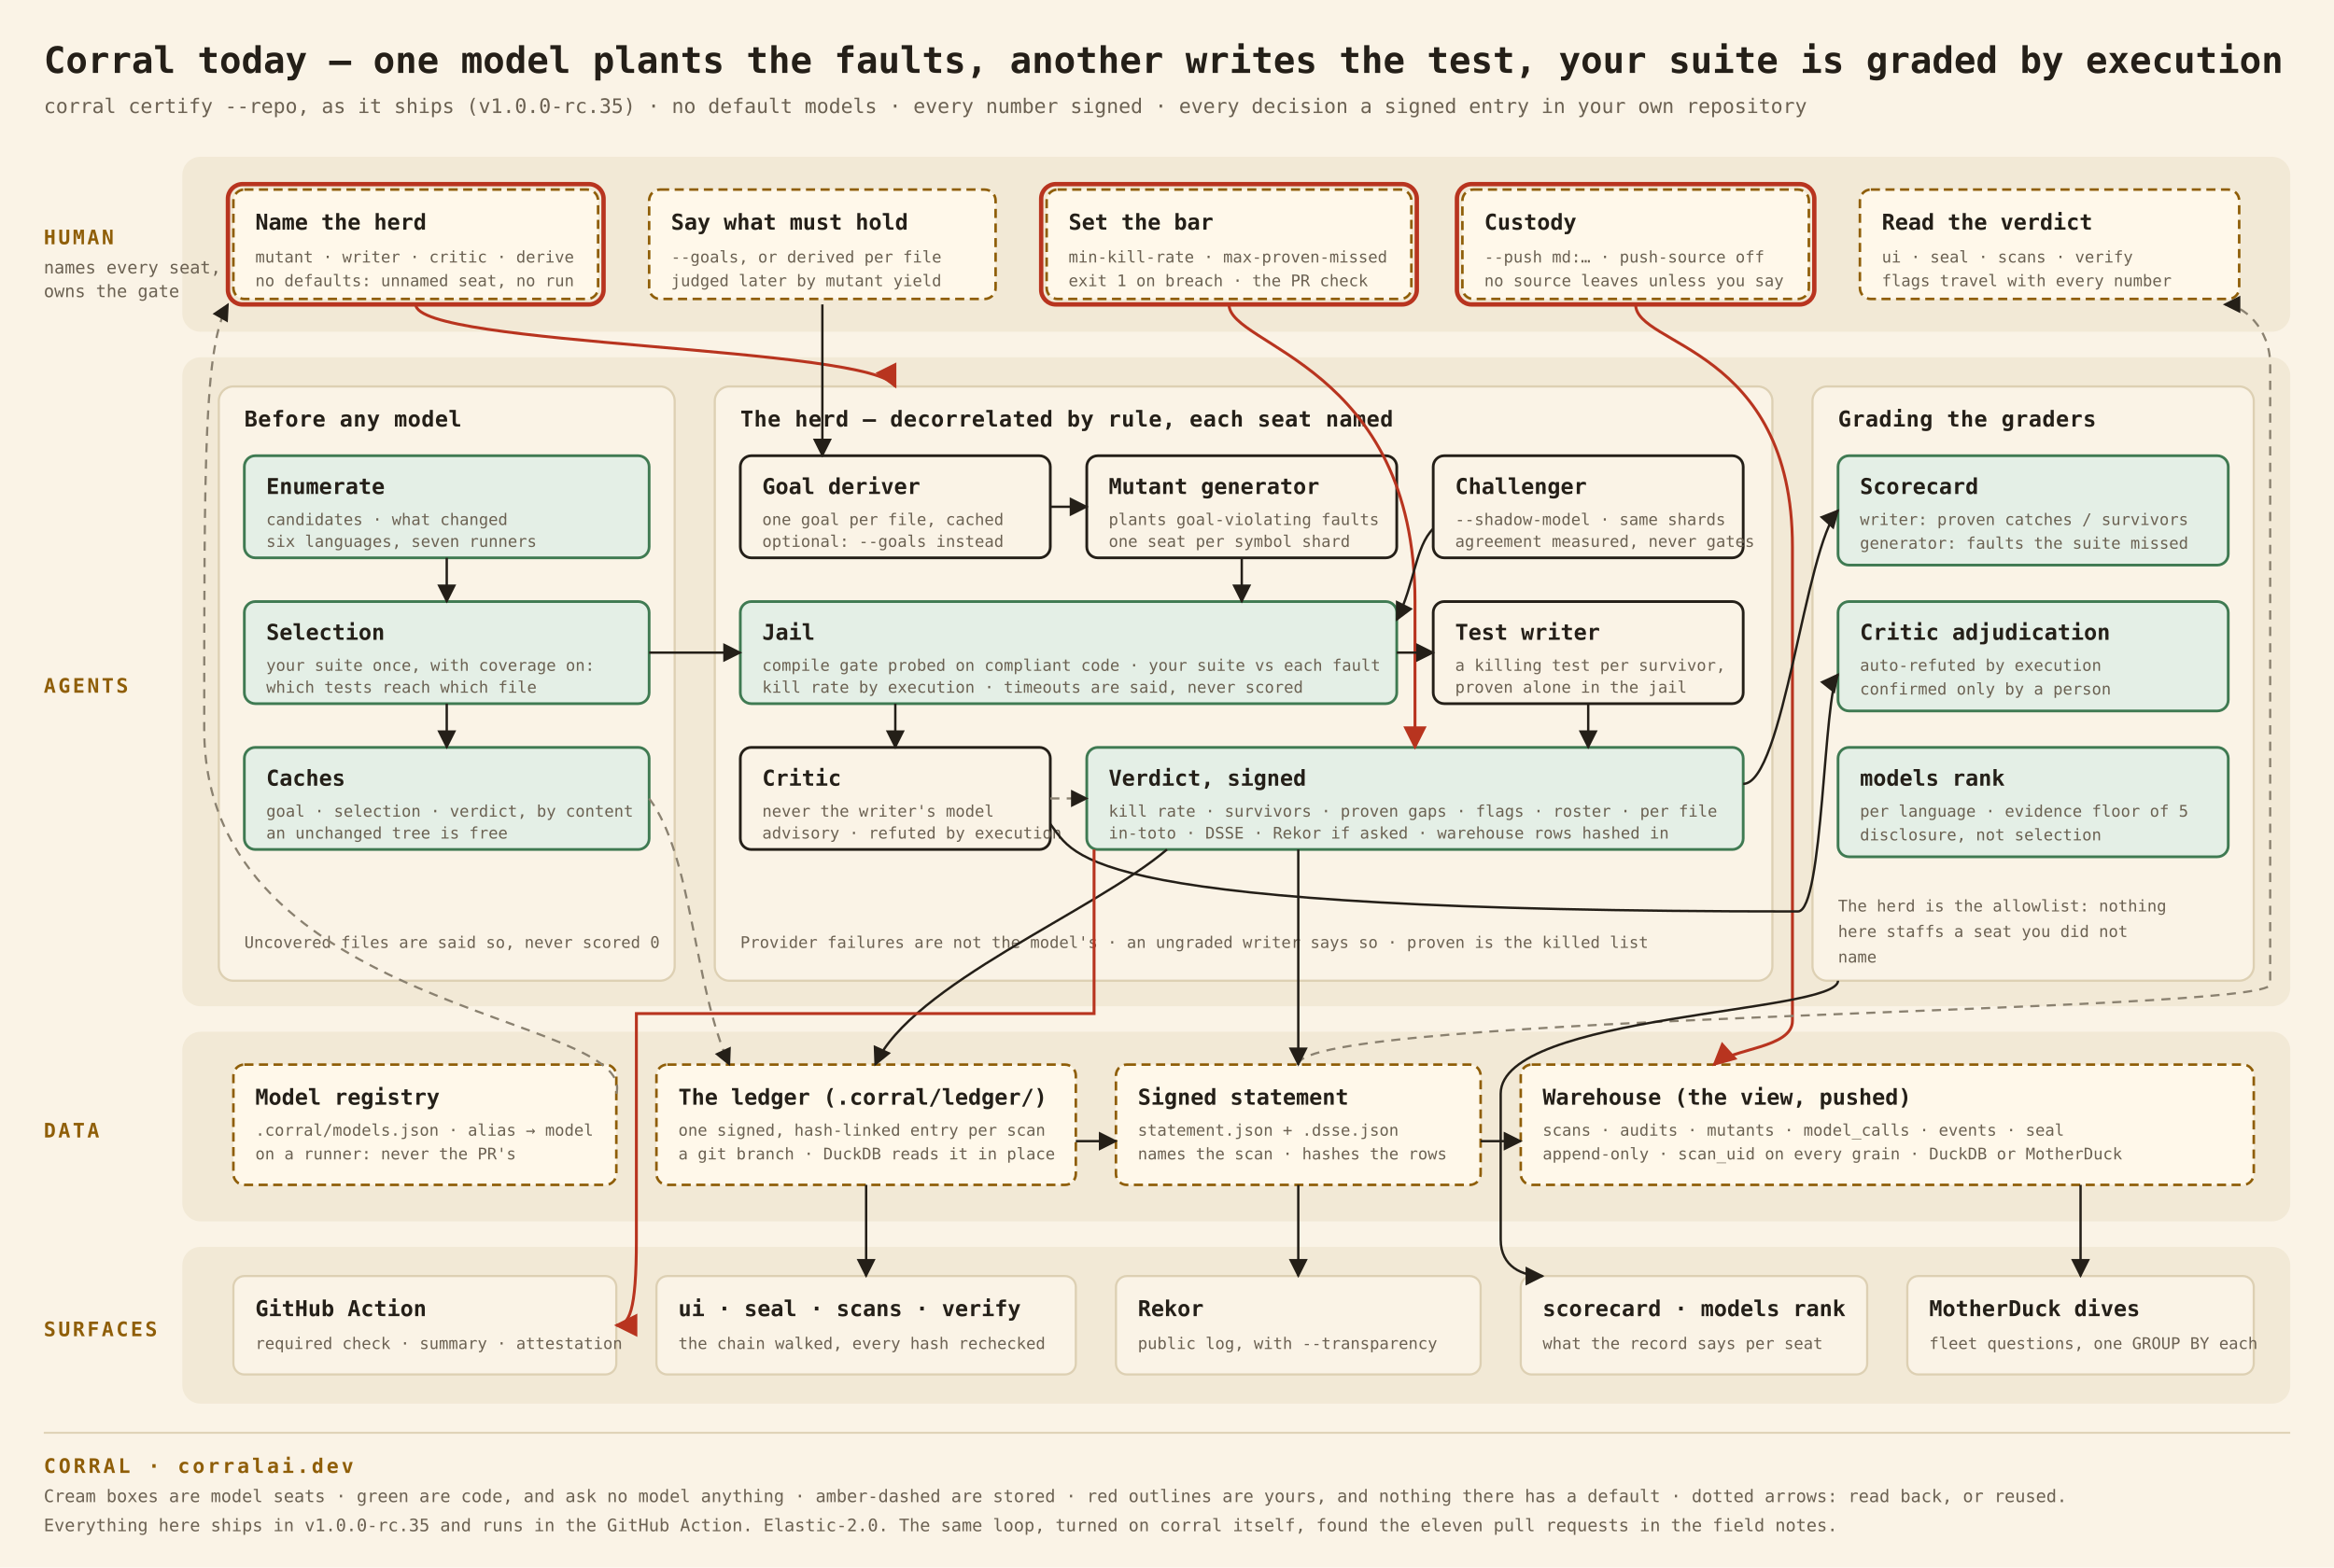
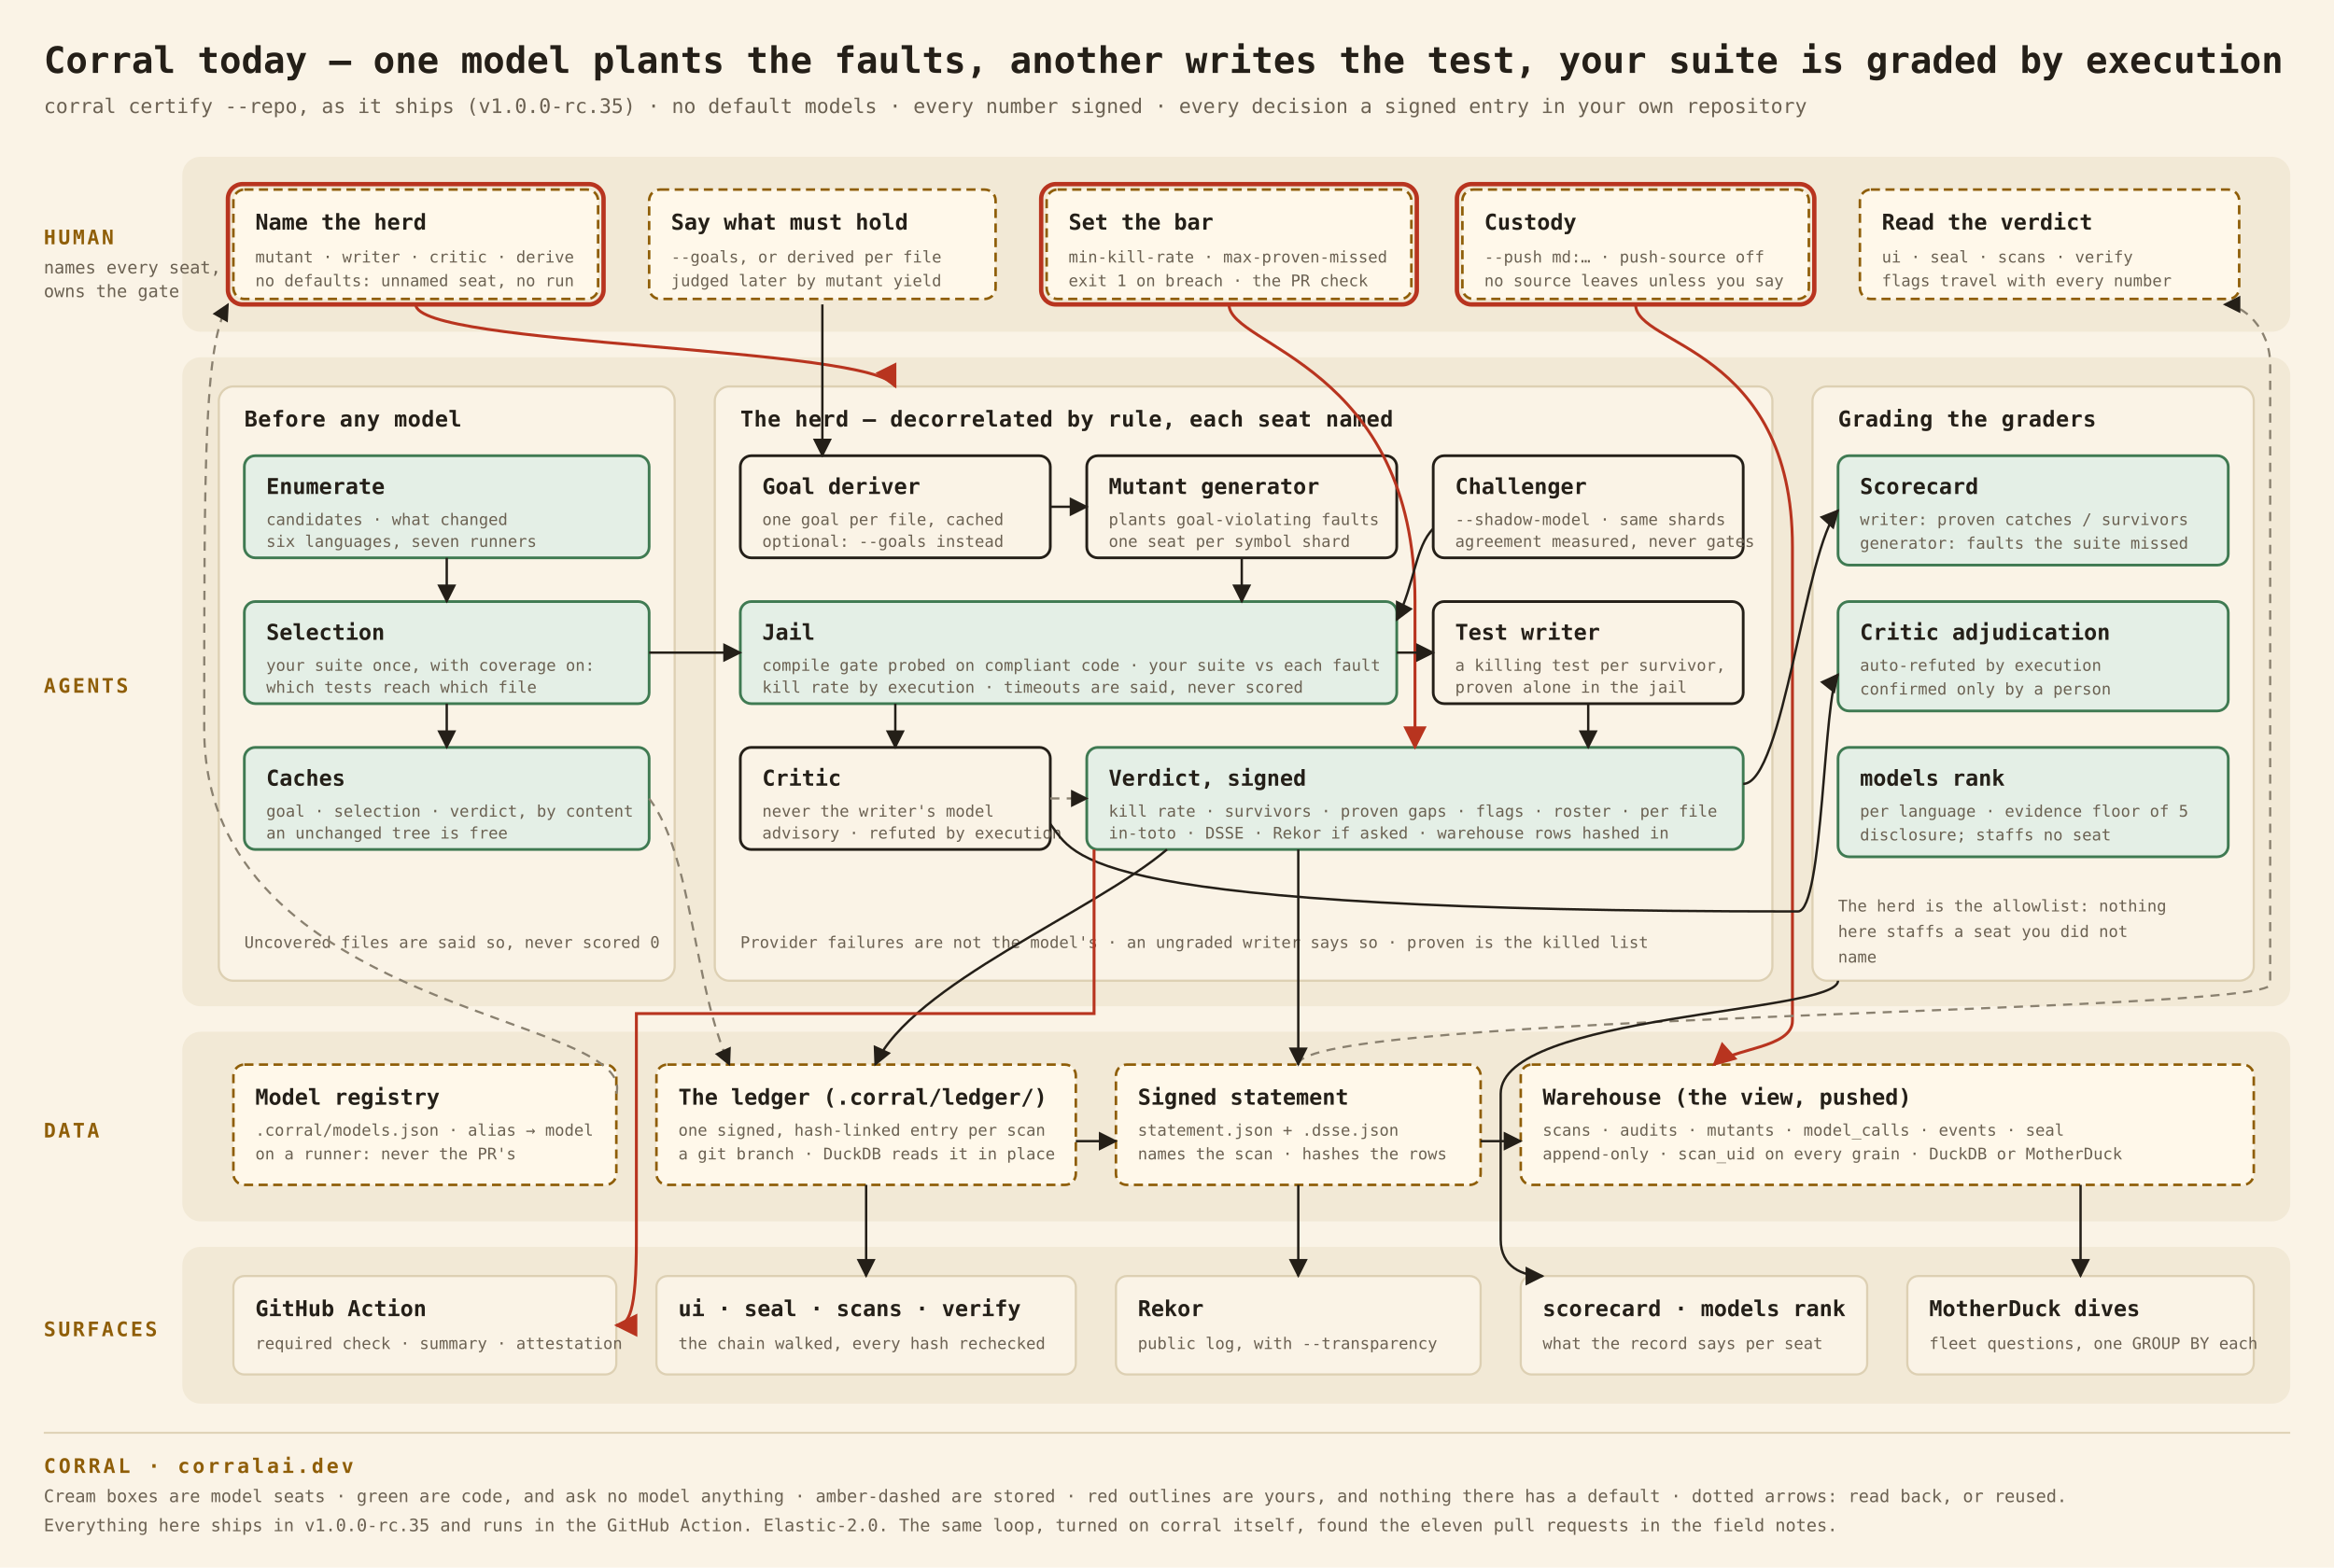
<svg xmlns="http://www.w3.org/2000/svg" width="1280" height="860" viewBox="0 0 1280 860" font-family="ui-monospace, SFMono-Regular, Menlo, 'Cascadia Code', 'Fira Code', monospace" font-size="12">
  <defs>
    <marker id="arr" viewBox="0 0 10 10" refX="9" refY="5" markerWidth="8" markerHeight="8" orient="auto-start-reverse">
      <path d="M0,0 L10,5 L0,10 z" fill="#241f18" />
    </marker>
    <marker id="arr-red" viewBox="0 0 10 10" refX="9" refY="5" markerWidth="8" markerHeight="8" orient="auto-start-reverse">
      <path d="M0,0 L10,5 L0,10 z" fill="#b8341f" />
    </marker>
    <style>
      .lane { fill: #f2e9d6; }
      .lanelabel { font-size: 11px; font-weight: 700; letter-spacing: .12em; fill: #8f5e08; }
      .group { fill: #faf3e6; stroke: #ddd0b3; stroke-width: 1.2; }
      .grouptitle { font-size: 12px; font-weight: 700; fill: #241f18; letter-spacing: .02em; }
      .agent { fill: #faf3e6; stroke: #241f18; stroke-width: 1.5; }
      .code { fill: #e4efe6; stroke: #3f7a52; stroke-width: 1.5; }
      .state { fill: #fff8ea; stroke: #8f5e08; stroke-width: 1.4; stroke-dasharray: 5 3; }
      .surface { fill: #faf3e6; stroke: #ddd0b3; stroke-width: 1.2; }
      .arm { fill: none; stroke: #b8341f; stroke-width: 2.4; }
      .t { font-size: 12px; font-weight: 700; fill: #241f18; }
      .s { font-size: 8.8px; fill: #6b6152; }
      .flow { fill: none; stroke: #241f18; stroke-width: 1.3; marker-end: url(#arr); }
      .flowred { fill: none; stroke: #b8341f; stroke-width: 1.6; marker-end: url(#arr-red); }
      .flowback { fill: none; stroke: #8a8170; stroke-width: 1.2; stroke-dasharray: 5 4; marker-end: url(#arr); }
      .title { font-size: 20px; font-weight: 700; fill: #241f18; }
      .subtitle { font-size: 11px; fill: #6b6152; }
      .key { font-size: 9.5px; fill: #6b6152; }
      .brand { font-size: 11px; font-weight: 700; fill: #8f5e08; letter-spacing: .14em; }
    </style>
  </defs>
  <rect width="1280" height="860" fill="#faf3e6" />
  <text x="24" y="40" class="title">Corral today — one model plants the faults, another writes the test, your suite is graded by execution</text>
  <text x="24" y="62" class="subtitle">corral certify --repo, as it ships (v1.0.0-rc.35) · no default models · every number signed · every decision a signed entry in your own repository</text>
  <rect x="100" y="86" width="1156" height="96" rx="10" class="lane" />
  <text x="24" y="134" class="lanelabel">HUMAN</text>
  <text x="24" y="150" class="key">names every seat,</text>
  <text x="24" y="163" class="key">owns the gate</text>
  <rect x="100" y="196" width="1156" height="356" rx="10" class="lane" />
  <text x="24" y="380" class="lanelabel">AGENTS</text>
  <rect x="100" y="566" width="1156" height="104" rx="10" class="lane" />
  <text x="24" y="624" class="lanelabel">DATA</text>
  <rect x="100" y="684" width="1156" height="86" rx="10" class="lane" />
  <text x="24" y="733" class="lanelabel">SURFACES</text>
  <g>
    <rect x="128" y="104" width="200" height="60" rx="6" class="state" />
    <rect x="125" y="101" width="206" height="66" rx="8" class="arm" />
    <text x="140" y="126" class="t">Name the herd</text>
    <text x="140" y="144" class="s">mutant · writer · critic · derive</text>
    <text x="140" y="157" class="s">no defaults: unnamed seat, no run</text>
  </g>
  <g>
    <rect x="356" y="104" width="190" height="60" rx="6" class="state" />
    <text x="368" y="126" class="t">Say what must hold</text>
    <text x="368" y="144" class="s">--goals, or derived per file</text>
    <text x="368" y="157" class="s">judged later by mutant yield</text>
  </g>
  <g>
    <rect x="574" y="104" width="200" height="60" rx="6" class="state" />
    <rect x="571" y="101" width="206" height="66" rx="8" class="arm" />
    <text x="586" y="126" class="t">Set the bar</text>
    <text x="586" y="144" class="s">min-kill-rate · max-proven-missed</text>
    <text x="586" y="157" class="s">exit 1 on breach · the PR check</text>
  </g>
  <g>
    <rect x="802" y="104" width="190" height="60" rx="6" class="state" />
    <rect x="799" y="101" width="196" height="66" rx="8" class="arm" />
    <text x="814" y="126" class="t">Custody</text>
    <text x="814" y="144" class="s">--push md:… · push-source off</text>
    <text x="814" y="157" class="s">no source leaves unless you say</text>
  </g>
  <g>
    <rect x="1020" y="104" width="208" height="60" rx="6" class="state" />
    <text x="1032" y="126" class="t">Read the verdict</text>
    <text x="1032" y="144" class="s">ui · seal · scans · verify</text>
    <text x="1032" y="157" class="s">flags travel with every number</text>
  </g>
  <rect x="120" y="212" width="250" height="326" rx="8" class="group" />
  <text x="134" y="234" class="grouptitle">Before any model</text>
  <g>
    <rect x="134" y="250" width="222" height="56" rx="6" class="code" />
    <text x="146" y="271" class="t">Enumerate</text>
    <text x="146" y="288" class="s">candidates · what changed</text>
    <text x="146" y="300" class="s">six languages, seven runners</text>
  </g>
  <g>
    <rect x="134" y="330" width="222" height="56" rx="6" class="code" />
    <text x="146" y="351" class="t">Selection</text>
    <text x="146" y="368" class="s">your suite once, with coverage on:</text>
    <text x="146" y="380" class="s">which tests reach which file</text>
  </g>
  <g>
    <rect x="134" y="410" width="222" height="56" rx="6" class="code" />
    <text x="146" y="431" class="t">Caches</text>
    <text x="146" y="448" class="s">goal · selection · verdict, by content</text>
    <text x="146" y="460" class="s">an unchanged tree is free</text>
  </g>
  <text x="134" y="520" class="s">Uncovered files are said so, never scored 0</text>
  <rect x="392" y="212" width="580" height="326" rx="8" class="group" />
  <text x="406" y="234" class="grouptitle">The herd — decorrelated by rule, each seat named</text>
  <g>
    <rect x="406" y="250" width="170" height="56" rx="6" class="agent" />
    <text x="418" y="271" class="t">Goal deriver</text>
    <text x="418" y="288" class="s">one goal per file, cached</text>
    <text x="418" y="300" class="s">optional: --goals instead</text>
  </g>
  <g>
    <rect x="596" y="250" width="170" height="56" rx="6" class="agent" />
    <text x="608" y="271" class="t">Mutant generator</text>
    <text x="608" y="288" class="s">plants goal-violating faults</text>
    <text x="608" y="300" class="s">one seat per symbol shard</text>
  </g>
  <g>
    <rect x="786" y="250" width="170" height="56" rx="6" class="agent" />
    <text x="798" y="271" class="t">Challenger</text>
    <text x="798" y="288" class="s">--shadow-model · same shards</text>
    <text x="798" y="300" class="s">agreement measured, never gates</text>
  </g>
  <g>
    <rect x="406" y="330" width="360" height="56" rx="6" class="code" />
    <text x="418" y="351" class="t">Jail</text>
    <text x="418" y="368" class="s">compile gate probed on compliant code · your suite vs each fault</text>
    <text x="418" y="380" class="s">kill rate by execution · timeouts are said, never scored</text>
  </g>
  <g>
    <rect x="786" y="330" width="170" height="56" rx="6" class="agent" />
    <text x="798" y="351" class="t">Test writer</text>
    <text x="798" y="368" class="s">a killing test per survivor,</text>
    <text x="798" y="380" class="s">proven alone in the jail</text>
  </g>
  <g>
    <rect x="406" y="410" width="170" height="56" rx="6" class="agent" />
    <text x="418" y="431" class="t">Critic</text>
    <text x="418" y="448" class="s">never the writer's model</text>
    <text x="418" y="460" class="s">advisory · refuted by execution</text>
  </g>
  <g>
    <rect x="596" y="410" width="360" height="56" rx="6" class="code" />
    <text x="608" y="431" class="t">Verdict, signed</text>
    <text x="608" y="448" class="s">kill rate · survivors · proven gaps · flags · roster · per file</text>
    <text x="608" y="460" class="s">in-toto · DSSE · Rekor if asked · warehouse rows hashed in</text>
  </g>
  <text x="406" y="520" class="s">Provider failures are not the model's · an ungraded writer says so · proven is the killed list</text>
  <rect x="994" y="212" width="242" height="326" rx="8" class="group" />
  <text x="1008" y="234" class="grouptitle">Grading the graders</text>
  <g>
    <rect x="1008" y="250" width="214" height="60" rx="6" class="code" />
    <text x="1020" y="271" class="t">Scorecard</text>
    <text x="1020" y="288" class="s">writer: proven catches / survivors</text>
    <text x="1020" y="301" class="s">generator: faults the suite missed</text>
  </g>
  <g>
    <rect x="1008" y="330" width="214" height="60" rx="6" class="code" />
    <text x="1020" y="351" class="t">Critic adjudication</text>
    <text x="1020" y="368" class="s">auto-refuted by execution</text>
    <text x="1020" y="381" class="s">confirmed only by a person</text>
  </g>
  <g>
    <rect x="1008" y="410" width="214" height="60" rx="6" class="code" />
    <text x="1020" y="431" class="t">models rank</text>
    <text x="1020" y="448" class="s">per language · evidence floor of 5</text>
-     <text x="1020" y="461" class="s">disclosure, not selection</text>
+     <text x="1020" y="461" class="s">disclosure; staffs no seat</text>
  </g>
  <text x="1008" y="500" class="s">The herd is the allowlist: nothing</text>
  <text x="1008" y="514" class="s">here staffs a seat you did not</text>
  <text x="1008" y="528" class="s">name</text>
  <g>
    <rect x="128" y="584" width="210" height="66" rx="6" class="state" />
    <text x="140" y="606" class="t">Model registry</text>
    <text x="140" y="623" class="s">.corral/models.json · alias → model</text>
    <text x="140" y="636" class="s">on a runner: never the PR's</text>
  </g>
  <g>
    <rect x="360" y="584" width="230" height="66" rx="6" class="state" />
    <text x="372" y="606" class="t">The ledger (.corral/ledger/)</text>
    <text x="372" y="623" class="s">one signed, hash-linked entry per scan</text>
    <text x="372" y="636" class="s">a git branch · DuckDB reads it in place</text>
  </g>
  <g>
    <rect x="612" y="584" width="200" height="66" rx="6" class="state" />
    <text x="624" y="606" class="t">Signed statement</text>
    <text x="624" y="623" class="s">statement.json + .dsse.json</text>
    <text x="624" y="636" class="s">names the scan · hashes the rows</text>
  </g>
  <g>
    <rect x="834" y="584" width="402" height="66" rx="6" class="state" />
    <text x="846" y="606" class="t">Warehouse (the view, pushed)</text>
    <text x="846" y="623" class="s">scans · audits · mutants · model_calls · events · seal</text>
    <text x="846" y="636" class="s">append-only · scan_uid on every grain · DuckDB or MotherDuck</text>
  </g>
  <g>
    <rect x="128" y="700" width="210" height="54" rx="6" class="surface" />
    <text x="140" y="722" class="t">GitHub Action</text>
    <text x="140" y="740" class="s">required check · summary · attestation</text>
  </g>
  <g>
    <rect x="360" y="700" width="230" height="54" rx="6" class="surface" />
    <text x="372" y="722" class="t">ui · seal · scans · verify</text>
    <text x="372" y="740" class="s">the chain walked, every hash rechecked</text>
  </g>
  <g>
    <rect x="612" y="700" width="200" height="54" rx="6" class="surface" />
    <text x="624" y="722" class="t">Rekor</text>
    <text x="624" y="740" class="s">public log, with --transparency</text>
  </g>
  <g>
    <rect x="834" y="700" width="190" height="54" rx="6" class="surface" />
    <text x="846" y="722" class="t">scorecard · models rank</text>
    <text x="846" y="740" class="s">what the record says per seat</text>
  </g>
  <g>
    <rect x="1046" y="700" width="190" height="54" rx="6" class="surface" />
    <text x="1058" y="722" class="t">MotherDuck dives</text>
    <text x="1058" y="740" class="s">fleet questions, one GROUP BY each</text>
  </g>
  <path d="M228,167 C228,190 480,190 491,212" class="flowred" />
  <path d="M451,167 L451,250" class="flow" />
  <path d="M674,167 C674,190 776,200 776,330 L776,410" class="flowred" />
  <path d="M897,167 C897,190 983,190 983,300 L983,560 C983,575 950,575 940,584" class="flowred" />
  <path d="M712,584 C712,556 1245,556 1245,540 L1245,200 C1245,180 1230,167 1220,167" class="flowback" />
  <path d="M245,306 L245,330" class="flow" />
  <path d="M245,386 L245,410" class="flow" />
  <path d="M356,358 L406,358" class="flow" />
  <path d="M576,278 L596,278" class="flow" />
  <path d="M681,306 L681,330" class="flow" />
  <path d="M786,290 C776,300 776,320 766,340" class="flow" />
  <path d="M766,358 L786,358" class="flow" />
  <path d="M871,386 L871,410" class="flow" />
  <path d="M491,386 L491,410" class="flow" />
  <path d="M576,438 L596,438" class="flowback" />
  <path d="M712,466 L712,584" class="flow" />
  <path d="M640,466 C600,500 500,540 480,584" class="flow" />
  <path d="M956,430 C978,430 990,300 1008,280" class="flow" />
  <path d="M576,452 C590,470 590,500 986,500 C1000,500 1000,380 1008,370" class="flow" />
  <path d="M590,626 L612,626" class="flow" />
  <path d="M812,626 L834,626" class="flow" />
  <path d="M338,600 C350,556 112,556 112,400 C112,250 112,190 125,167" class="flowback" />
  <path d="M356,438 C380,470 380,540 400,584" class="flowback" />
  <path d="M712,650 L712,700" class="flow" />
  <path d="M475,650 L475,700" class="flow" />
  <path d="M1141,650 L1141,700" class="flow" />
  <path d="M1008,538 C1008,556 823,556 823,600 L823,680 C823,695 835,700 846,700" class="flow" />
  <path d="M600,466 L600,556 L349,556 L349,680 C349,720 345,727 338,727" class="flowred" />
  <line x1="24" y1="786" x2="1256" y2="786" stroke="#ddd0b3" stroke-width="1" />
  <text x="24" y="808" class="brand">CORRAL · corralai.dev</text>
  <text x="24" y="824" class="key">Cream boxes are model seats · green are code, and ask no model anything · amber-dashed are stored · red outlines are yours, and nothing there has a default · dotted arrows: read back, or reused.</text>
  <text x="24" y="840" class="key">Everything here ships in v1.0.0-rc.35 and runs in the GitHub Action. Elastic-2.0. The same loop, turned on corral itself, found the eleven pull requests in the field notes.</text>
</svg>
